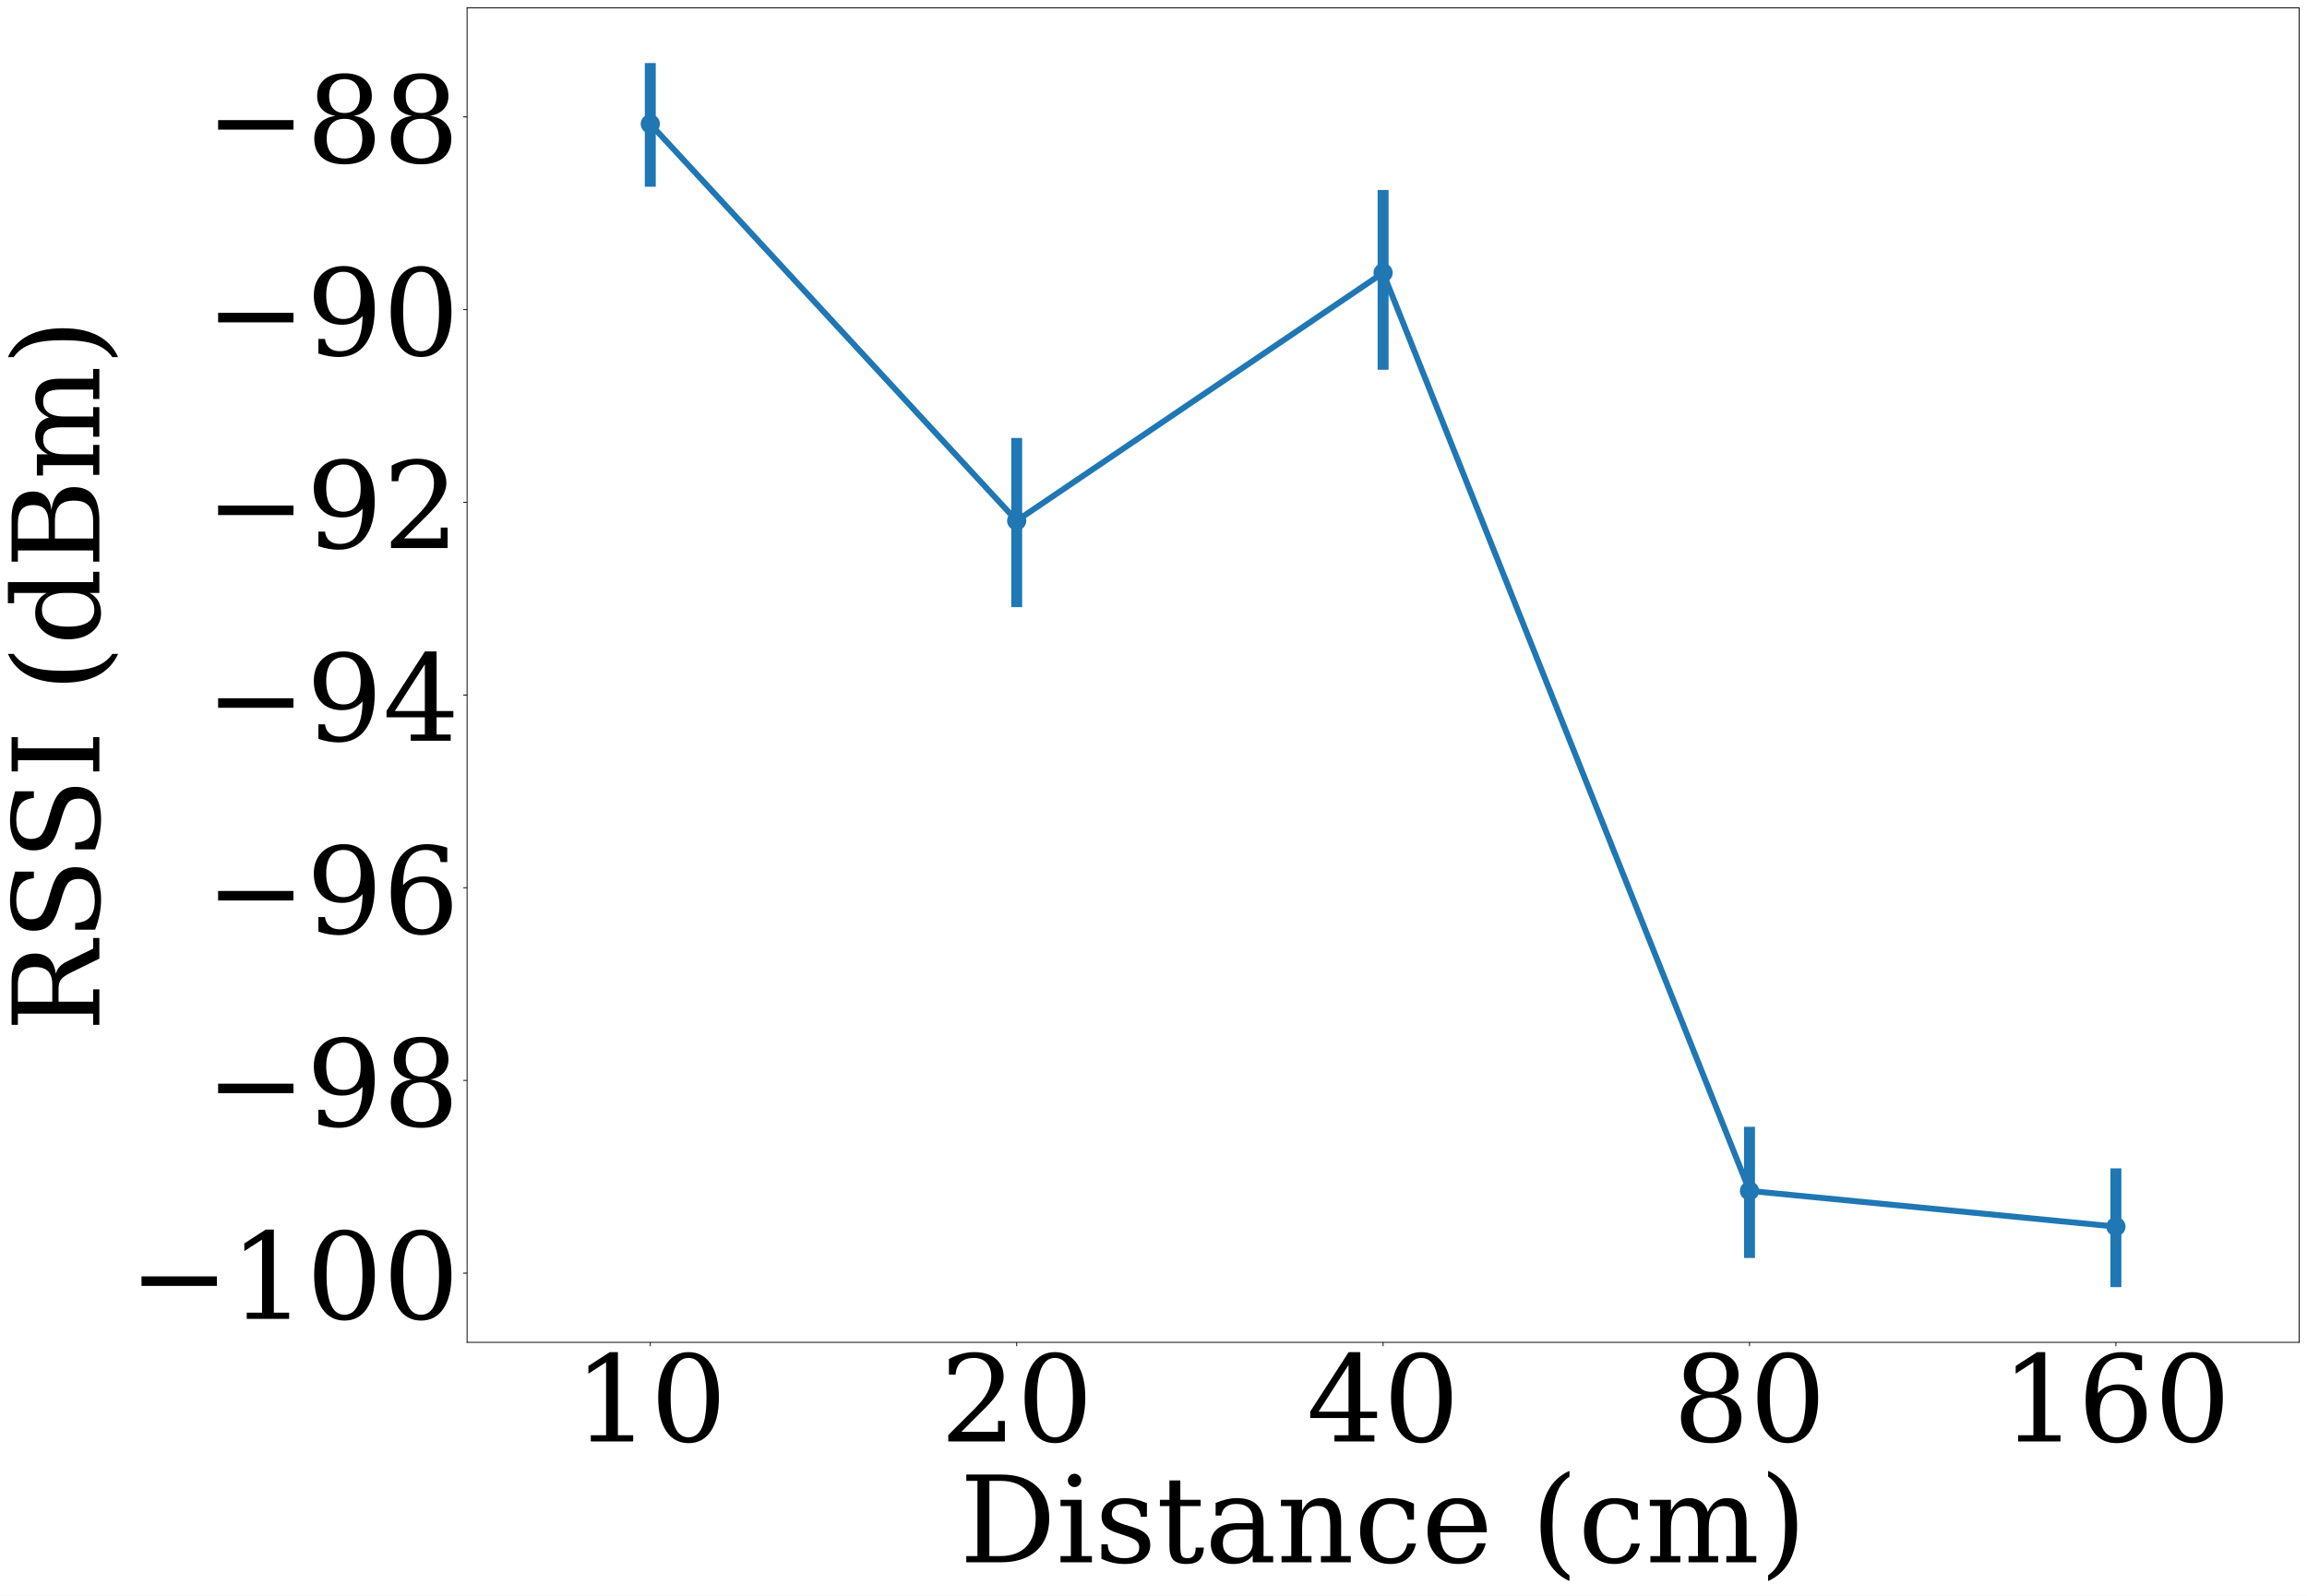
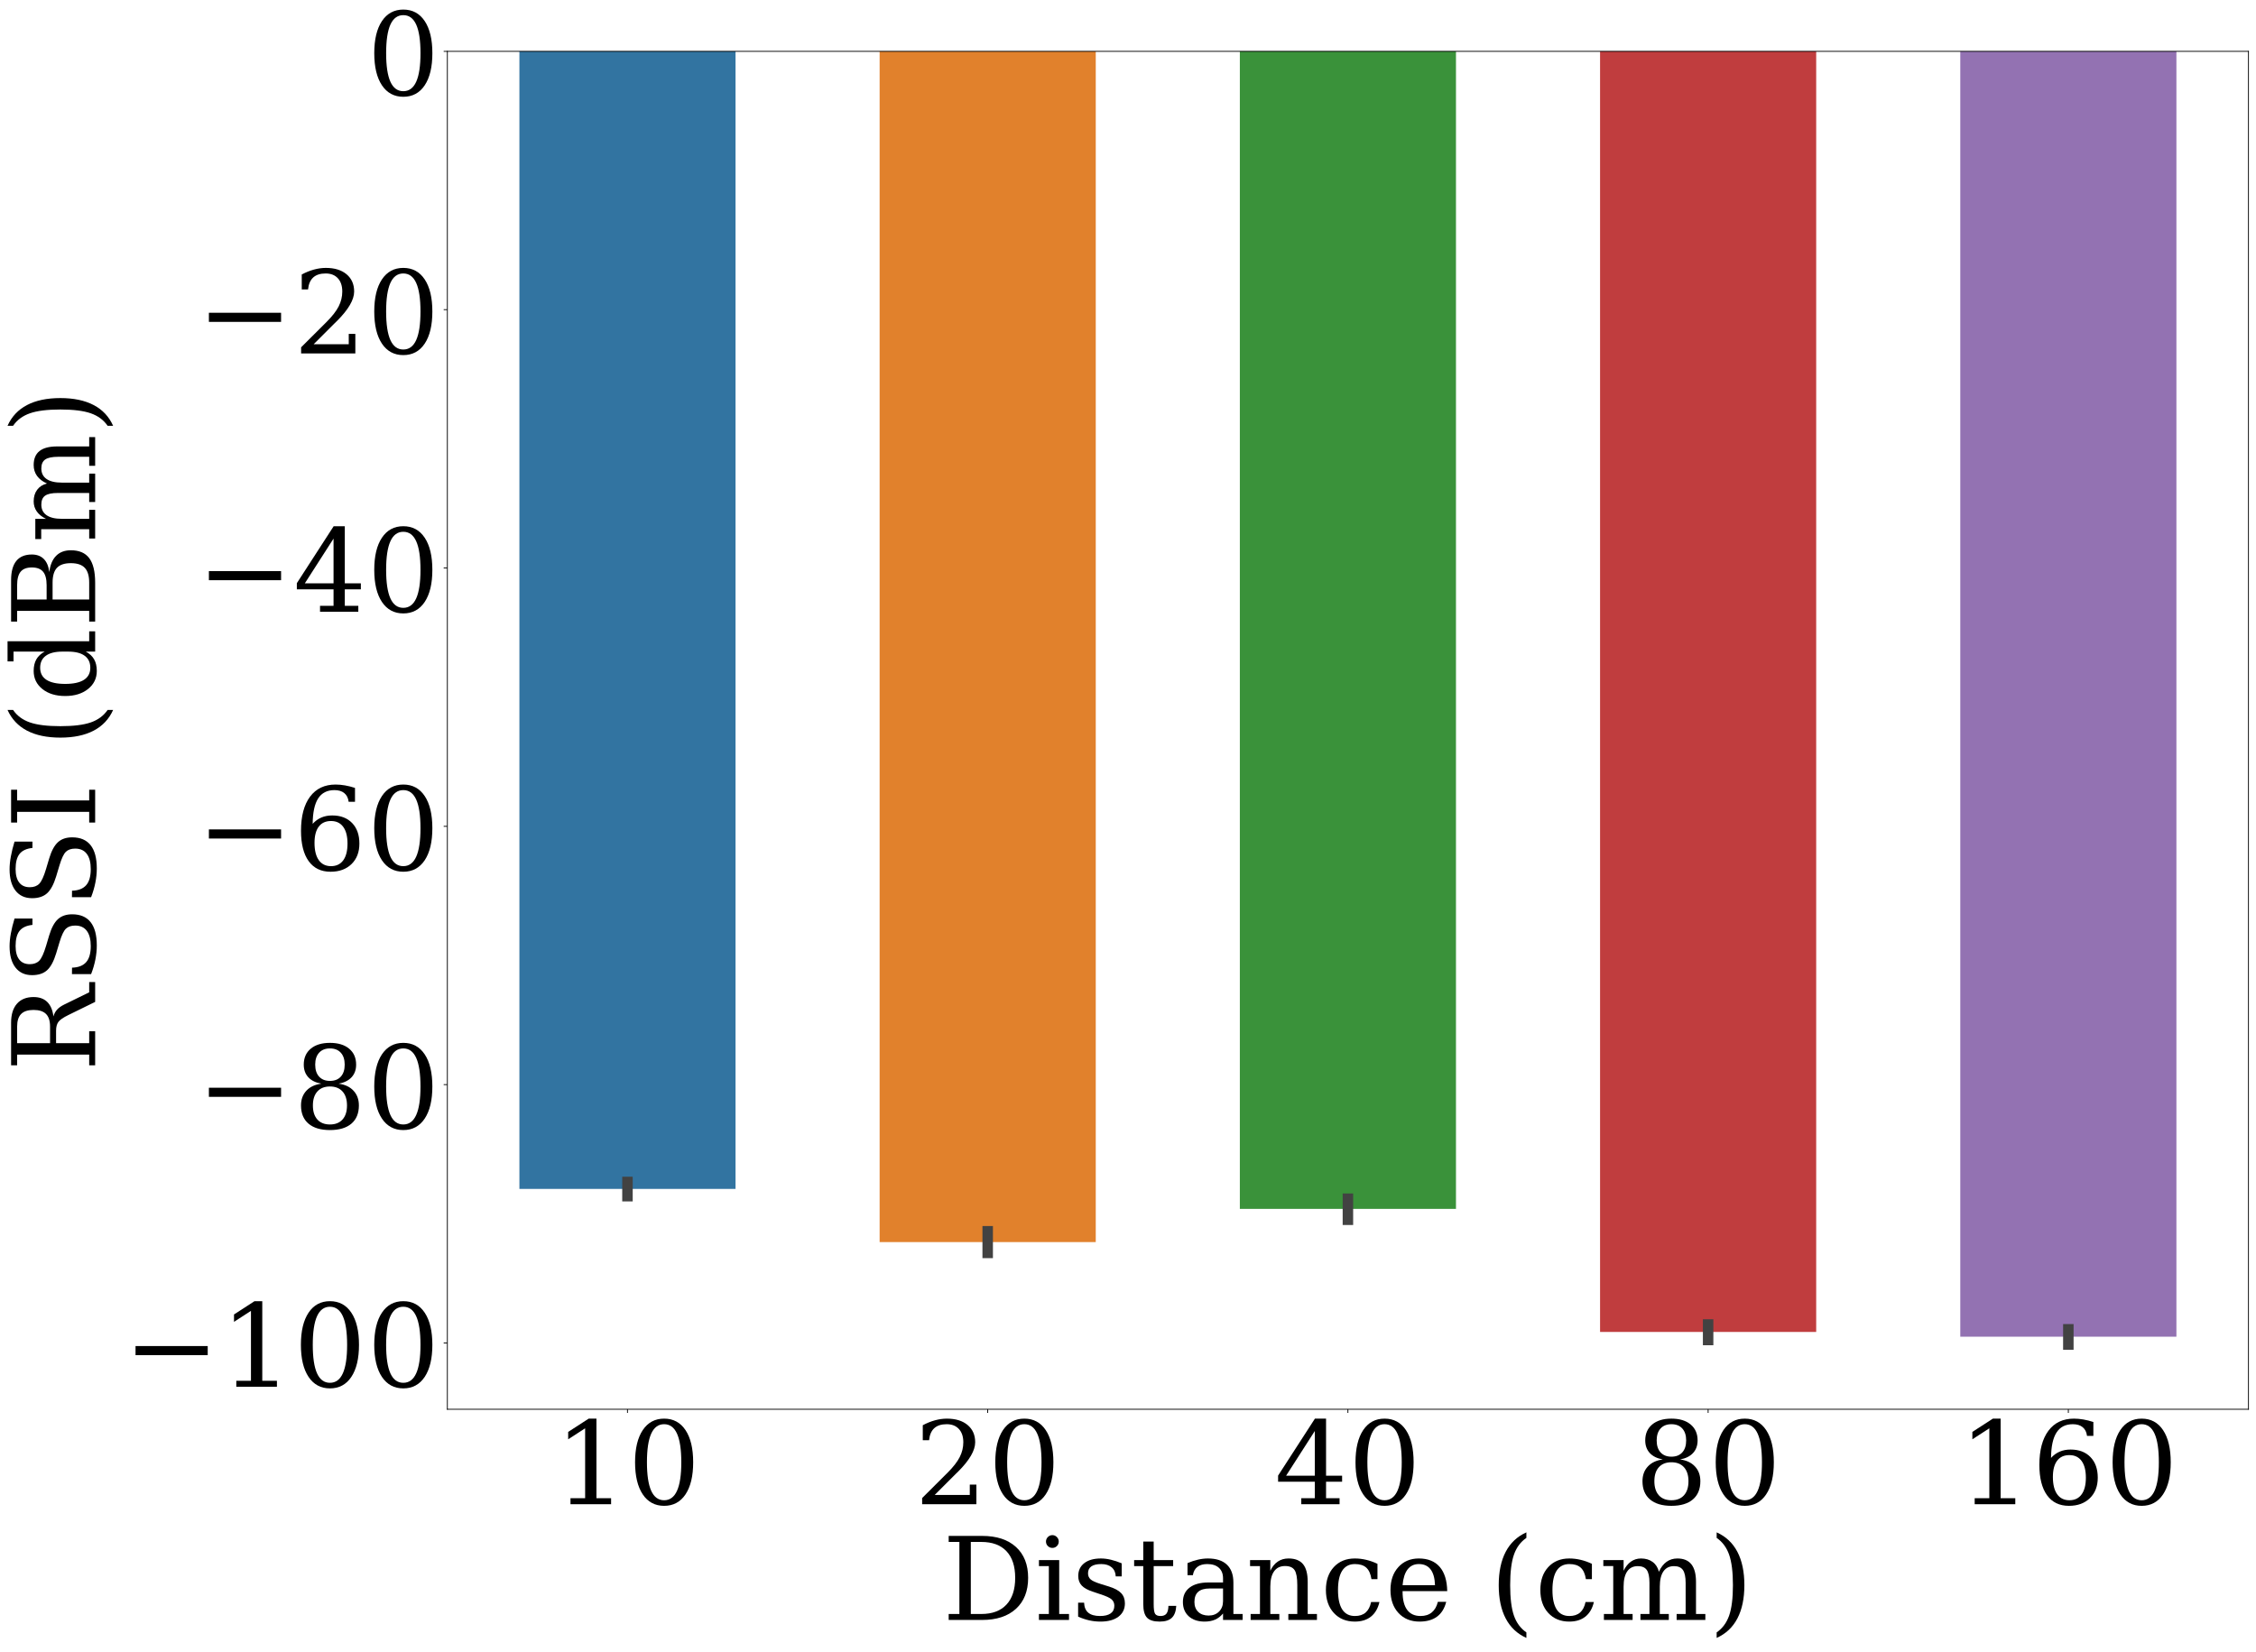
- <svg xmlns="http://www.w3.org/2000/svg" xmlns:xlink="http://www.w3.org/1999/xlink" width="2107.998pt" height="1457.999pt" viewBox="0 0 2107.998 1457.999" version="1.1">
+ <svg xmlns="http://www.w3.org/2000/svg" xmlns:xlink="http://www.w3.org/1999/xlink" width="2152.303pt" height="1575.843pt" viewBox="0 0 2152.303 1575.843" version="1.1">
  <defs>
    <style type="text/css">*{stroke-linejoin: round; stroke-linecap: butt}</style>
  </defs>
  <g id="figure_1">
    <g id="patch_1">
-       <path d="M 0 1457.999  L 2107.998 1457.999  L 2107.998 0  L 0 0  z " style="fill: #ffffff; stroke: #ffffff; stroke-linejoin: miter" />
+       <path d="M 0 1575.843  L 2152.303 1575.843  L 2152.303 0  L 0 0  z " style="fill: #ffffff; stroke: #ffffff; stroke-linejoin: miter" />
    </g>
    <g id="axes_1">
      <g id="patch_2">
-         <path d="M 426.798 1226.88  L 2100.798 1226.88  L 2100.798 7.2  L 426.798 7.2  z " style="fill: #ffffff" />
-       </g>
-       <g id="PathCollection_1">
-         <defs>
-           <path id="C0_0_398742e479" d="M 0 6.768  C 1.795 6.768 3.516 6.055 4.786 4.786  C 6.055 3.516 6.768 1.795 6.768 -0  C 6.768 -1.795 6.055 -3.516 4.786 -4.786  C 3.516 -6.055 1.795 -6.768 0 -6.768  C -1.795 -6.768 -3.516 -6.055 -4.786 -4.786  C -6.055 -3.516 -6.768 -1.795 -6.768 0  C -6.768 1.795 -6.055 3.516 -4.786 4.786  C -3.516 6.055 -1.795 6.768 0 6.768  z " />
-         </defs>
-         <g clip-path="url(#pf16dc93e60)">
-           <use xlink:href="#C0_0_398742e479" x="594.198" y="113.271" style="fill: #1f77b4; stroke: #1f77b4; stroke-width: 4.05" />
-         </g>
-         <g clip-path="url(#pf16dc93e60)">
-           <use xlink:href="#C0_0_398742e479" x="928.998" y="475.951" style="fill: #1f77b4; stroke: #1f77b4; stroke-width: 4.05" />
-         </g>
-         <g clip-path="url(#pf16dc93e60)">
-           <use xlink:href="#C0_0_398742e479" x="1263.798" y="249.341" style="fill: #1f77b4; stroke: #1f77b4; stroke-width: 4.05" />
-         </g>
-         <g clip-path="url(#pf16dc93e60)">
-           <use xlink:href="#C0_0_398742e479" x="1598.598" y="1088.456" style="fill: #1f77b4; stroke: #1f77b4; stroke-width: 4.05" />
-         </g>
-         <g clip-path="url(#pf16dc93e60)">
-           <use xlink:href="#C0_0_398742e479" x="1933.398" y="1121.122" style="fill: #1f77b4; stroke: #1f77b4; stroke-width: 4.05" />
-         </g>
+         <path d="M 426.798 1344.724  L 2145.103 1344.724  L 2145.103 48.991  L 426.798 48.991  z " style="fill: #ffffff" />
+       </g>
+       <g id="patch_3">
+         <path d="M 495.531 48.991  L 701.727 48.991  L 701.727 1134.451  L 495.531 1134.451  z " clip-path="url(#pe3467276b8)" style="fill: #3274a1" />
+       </g>
+       <g id="patch_4">
+         <path d="M 839.192 48.991  L 1045.388 48.991  L 1045.388 1185.206  L 839.192 1185.206  z " clip-path="url(#pe3467276b8)" style="fill: #e1812c" />
+       </g>
+       <g id="patch_5">
+         <path d="M 1182.853 48.991  L 1389.049 48.991  L 1389.049 1153.493  L 1182.853 1153.493  z " clip-path="url(#pe3467276b8)" style="fill: #3a923a" />
+       </g>
+       <g id="patch_6">
+         <path d="M 1526.514 48.991  L 1732.71 48.991  L 1732.71 1270.922  L 1526.514 1270.922  z " clip-path="url(#pe3467276b8)" style="fill: #c03d3e" />
+       </g>
+       <g id="patch_7">
+         <path d="M 1870.175 48.991  L 2076.371 48.991  L 2076.371 1275.493  L 1870.175 1275.493  z " clip-path="url(#pe3467276b8)" style="fill: #9372b2" />
      </g>
      <g id="matplotlib.axis_1">
        <g id="xtick_1">
          <g id="line2d_1">
            <defs>
-               <path id="m0cb2182683" d="M 0 0  L 0 3.5  " style="stroke: #000000; stroke-width: 0.8" />
-             </defs>
-             <g>
-               <use xlink:href="#m0cb2182683" x="594.198" y="1226.88" style="stroke: #000000; stroke-width: 0.8" />
+               <path id="ma84801d848" d="M 0 0  L 0 3.5  " style="stroke: #000000; stroke-width: 0.8" />
+             </defs>
+             <g>
+               <use xlink:href="#ma84801d848" x="598.629" y="1344.724" style="stroke: #000000; stroke-width: 0.8" />
            </g>
          </g>
          <g id="text_1">
-             <g transform="translate(524.2109 1317.463) scale(1.1 -1.1)">
+             <g transform="translate(528.6414 1435.307) scale(1.1 -1.1)">
              <defs>
                <path id="DejaVuSerif-31" d="M 909 0  L 909 331  L 1722 331  L 1722 4213  L 781 3603  L 781 4013  L 1919 4750  L 2350 4750  L 2350 331  L 3163 331  L 3163 0  L 909 0  z " transform="scale(0.015625)" />
                <path id="DejaVuSerif-30" d="M 2034 219  Q 2513 219 2750 744  Q 2988 1269 2988 2328  Q 2988 3391 2750 3916  Q 2513 4441 2034 4441  Q 1556 4441 1318 3916  Q 1081 3391 1081 2328  Q 1081 1269 1318 744  Q 1556 219 2034 219  z M 2034 -91  Q 1275 -91 848 546  Q 422 1184 422 2328  Q 422 3475 848 4112  Q 1275 4750 2034 4750  Q 2797 4750 3222 4112  Q 3647 3475 3647 2328  Q 3647 1184 3222 546  Q 2797 -91 2034 -91  z " transform="scale(0.015625)" />
              </defs>
              <use xlink:href="#DejaVuSerif-31" />
              <use xlink:href="#DejaVuSerif-30" x="63.623" />
            </g>
          </g>
        </g>
        <g id="xtick_2">
          <g id="line2d_2">
            <g>
-               <use xlink:href="#m0cb2182683" x="928.998" y="1226.88" style="stroke: #000000; stroke-width: 0.8" />
+               <use xlink:href="#ma84801d848" x="942.29" y="1344.724" style="stroke: #000000; stroke-width: 0.8" />
            </g>
          </g>
          <g id="text_2">
-             <g transform="translate(859.0109 1317.463) scale(1.1 -1.1)">
+             <g transform="translate(872.3024 1435.307) scale(1.1 -1.1)">
              <defs>
                <path id="DejaVuSerif-32" d="M 819 3553  L 469 3553  L 469 4384  Q 803 4563 1142 4656  Q 1481 4750 1806 4750  Q 2534 4750 2956 4397  Q 3378 4044 3378 3438  Q 3378 2753 2422 1800  Q 2347 1728 2309 1691  L 1131 513  L 3078 513  L 3078 1088  L 3444 1088  L 3444 0  L 434 0  L 434 341  L 1850 1753  Q 2319 2222 2519 2614  Q 2719 3006 2719 3438  Q 2719 3909 2473 4175  Q 2228 4441 1797 4441  Q 1350 4441 1106 4219  Q 863 3997 819 3553  z " transform="scale(0.015625)" />
              </defs>
              <use xlink:href="#DejaVuSerif-32" />
              <use xlink:href="#DejaVuSerif-30" x="63.623" />
            </g>
          </g>
        </g>
        <g id="xtick_3">
          <g id="line2d_3">
            <g>
-               <use xlink:href="#m0cb2182683" x="1263.798" y="1226.88" style="stroke: #000000; stroke-width: 0.8" />
+               <use xlink:href="#ma84801d848" x="1285.951" y="1344.724" style="stroke: #000000; stroke-width: 0.8" />
            </g>
          </g>
          <g id="text_3">
-             <g transform="translate(1193.811 1317.463) scale(1.1 -1.1)">
+             <g transform="translate(1215.963 1435.307) scale(1.1 -1.1)">
              <defs>
                <path id="DejaVuSerif-34" d="M 2234 1581  L 2234 4063  L 641 1581  L 2234 1581  z M 3609 0  L 1484 0  L 1484 331  L 2234 331  L 2234 1247  L 197 1247  L 197 1588  L 2241 4750  L 2859 4750  L 2859 1581  L 3750 1581  L 3750 1247  L 2859 1247  L 2859 331  L 3609 331  L 3609 0  z " transform="scale(0.015625)" />
              </defs>
              <use xlink:href="#DejaVuSerif-34" />
              <use xlink:href="#DejaVuSerif-30" x="63.623" />
            </g>
          </g>
        </g>
        <g id="xtick_4">
          <g id="line2d_4">
            <g>
-               <use xlink:href="#m0cb2182683" x="1598.598" y="1226.88" style="stroke: #000000; stroke-width: 0.8" />
+               <use xlink:href="#ma84801d848" x="1629.612" y="1344.724" style="stroke: #000000; stroke-width: 0.8" />
            </g>
          </g>
          <g id="text_4">
-             <g transform="translate(1528.611 1317.463) scale(1.1 -1.1)">
+             <g transform="translate(1559.624 1435.307) scale(1.1 -1.1)">
              <defs>
                <path id="DejaVuSerif-38" d="M 2981 1275  Q 2981 1775 2732 2051  Q 2484 2328 2034 2328  Q 1584 2328 1336 2051  Q 1088 1775 1088 1275  Q 1088 772 1336 495  Q 1584 219 2034 219  Q 2484 219 2732 495  Q 2981 772 2981 1275  z M 2853 3541  Q 2853 3966 2637 4203  Q 2422 4441 2034 4441  Q 1650 4441 1433 4203  Q 1216 3966 1216 3541  Q 1216 3113 1433 2875  Q 1650 2638 2034 2638  Q 2422 2638 2637 2875  Q 2853 3113 2853 3541  z M 2516 2484  Q 3047 2413 3344 2092  Q 3641 1772 3641 1275  Q 3641 619 3225 264  Q 2809 -91 2034 -91  Q 1263 -91 845 264  Q 428 619 428 1275  Q 428 1772 725 2092  Q 1022 2413 1556 2484  Q 1084 2569 832 2842  Q 581 3116 581 3541  Q 581 4103 968 4426  Q 1356 4750 2034 4750  Q 2713 4750 3100 4426  Q 3488 4103 3488 3541  Q 3488 3116 3236 2842  Q 2984 2569 2516 2484  z " transform="scale(0.015625)" />
              </defs>
              <use xlink:href="#DejaVuSerif-38" />
              <use xlink:href="#DejaVuSerif-30" x="63.623" />
            </g>
          </g>
        </g>
        <g id="xtick_5">
          <g id="line2d_5">
            <g>
-               <use xlink:href="#m0cb2182683" x="1933.398" y="1226.88" style="stroke: #000000; stroke-width: 0.8" />
+               <use xlink:href="#ma84801d848" x="1973.273" y="1344.724" style="stroke: #000000; stroke-width: 0.8" />
            </g>
          </g>
          <g id="text_5">
-             <g transform="translate(1828.417 1317.463) scale(1.1 -1.1)">
+             <g transform="translate(1868.292 1435.307) scale(1.1 -1.1)">
              <defs>
                <path id="DejaVuSerif-36" d="M 2094 219  Q 2534 219 2771 542  Q 3009 866 3009 1472  Q 3009 2078 2771 2401  Q 2534 2725 2094 2725  Q 1647 2725 1412 2412  Q 1178 2100 1178 1509  Q 1178 888 1415 553  Q 1653 219 2094 219  z M 1075 2569  Q 1288 2803 1556 2918  Q 1825 3034 2163 3034  Q 2859 3034 3264 2615  Q 3669 2197 3669 1472  Q 3669 763 3233 336  Q 2797 -91 2069 -91  Q 1278 -91 853 498  Q 428 1088 428 2181  Q 428 3406 931 4078  Q 1434 4750 2350 4750  Q 2597 4750 2869 4703  Q 3141 4656 3425 4563  L 3425 3794  L 3072 3794  Q 3034 4109 2831 4275  Q 2628 4441 2284 4441  Q 1678 4441 1381 3981  Q 1084 3522 1075 2569  z " transform="scale(0.015625)" />
              </defs>
              <use xlink:href="#DejaVuSerif-31" />
              <use xlink:href="#DejaVuSerif-36" x="63.623" />
              <use xlink:href="#DejaVuSerif-30" x="127.246" />
            </g>
          </g>
        </g>
        <g id="text_6">
-           <g transform="translate(876.8648 1427.922) scale(1.1 -1.1)">
+           <g transform="translate(899.0173 1545.766) scale(1.1 -1.1)">
            <defs>
              <path id="DejaVuSerif-44" d="M 1581 331  L 2163 331  Q 3072 331 3558 850  Q 4044 1369 4044 2338  Q 4044 3306 3559 3818  Q 3075 4331 2163 4331  L 1581 4331  L 1581 331  z M 353 0  L 353 331  L 947 331  L 947 4331  L 353 4331  L 353 4666  L 2209 4666  Q 3416 4666 4089 4050  Q 4763 3434 4763 2338  Q 4763 1238 4088 619  Q 3413 0 2209 0  L 353 0  z " transform="scale(0.015625)" />
              <path id="DejaVuSerif-69" d="M 622 4353  Q 622 4497 726 4603  Q 831 4709 978 4709  Q 1122 4709 1226 4603  Q 1331 4497 1331 4353  Q 1331 4206 1228 4103  Q 1125 4000 978 4000  Q 831 4000 726 4103  Q 622 4206 622 4353  z M 1356 331  L 1900 331  L 1900 0  L 231 0  L 231 331  L 781 331  L 781 2988  L 231 2988  L 231 3322  L 1356 3322  L 1356 331  z " transform="scale(0.015625)" />
              <path id="DejaVuSerif-73" d="M 359 184  L 359 959  L 691 959  Q 703 588 923 403  Q 1144 219 1575 219  Q 1963 219 2166 364  Q 2369 509 2369 788  Q 2369 1006 2220 1140  Q 2072 1275 1594 1428  L 1178 1569  Q 750 1706 558 1912  Q 366 2119 366 2438  Q 366 2894 700 3153  Q 1034 3413 1625 3413  Q 1888 3413 2178 3344  Q 2469 3275 2778 3144  L 2778 2419  L 2447 2419  Q 2434 2741 2221 2922  Q 2009 3103 1644 3103  Q 1281 3103 1095 2975  Q 909 2847 909 2591  Q 909 2381 1050 2254  Q 1191 2128 1613 1997  L 2069 1856  Q 2541 1709 2748 1489  Q 2956 1269 2956 922  Q 2956 450 2595 179  Q 2234 -91 1600 -91  Q 1278 -91 972 -22  Q 666 47 359 184  z " transform="scale(0.015625)" />
              <path id="DejaVuSerif-74" d="M 691 2988  L 184 2988  L 184 3322  L 691 3322  L 691 4353  L 1269 4353  L 1269 3322  L 2350 3322  L 2350 2988  L 1269 2988  L 1269 878  Q 1269 456 1350 337  Q 1431 219 1650 219  Q 1875 219 1978 351  Q 2081 484 2088 781  L 2522 781  Q 2497 328 2275 118  Q 2053 -91 1600 -91  Q 1103 -91 897 129  Q 691 350 691 878  L 691 2988  z " transform="scale(0.015625)" />
              <path id="DejaVuSerif-61" d="M 2547 1044  L 2547 1747  L 1806 1747  Q 1378 1747 1168 1562  Q 959 1378 959 997  Q 959 650 1171 447  Q 1384 244 1747 244  Q 2106 244 2326 466  Q 2547 688 2547 1044  z M 3122 2075  L 3122 331  L 3634 331  L 3634 0  L 2547 0  L 2547 359  Q 2356 128 2106 18  Q 1856 -91 1522 -91  Q 969 -91 644 203  Q 319 497 319 997  Q 319 1513 691 1797  Q 1063 2081 1741 2081  L 2547 2081  L 2547 2309  Q 2547 2688 2317 2895  Q 2088 3103 1672 3103  Q 1328 3103 1125 2947  Q 922 2791 872 2484  L 575 2484  L 575 3156  Q 875 3284 1158 3348  Q 1441 3413 1709 3413  Q 2400 3413 2761 3070  Q 3122 2728 3122 2075  z " transform="scale(0.015625)" />
              <path id="DejaVuSerif-6e" d="M 263 0  L 263 331  L 781 331  L 781 2988  L 231 2988  L 231 3322  L 1356 3322  L 1356 2731  Q 1516 3069 1770 3241  Q 2025 3413 2363 3413  Q 2913 3413 3172 3097  Q 3431 2781 3431 2113  L 3431 331  L 3944 331  L 3944 0  L 2356 0  L 2356 331  L 2853 331  L 2853 1931  Q 2853 2541 2703 2767  Q 2553 2994 2175 2994  Q 1775 2994 1565 2701  Q 1356 2409 1356 1850  L 1356 331  L 1856 331  L 1856 0  L 263 0  z " transform="scale(0.015625)" />
              <path id="DejaVuSerif-63" d="M 3291 997  Q 3169 466 2822 187  Q 2475 -91 1925 -91  Q 1200 -91 759 389  Q 319 869 319 1663  Q 319 2459 759 2936  Q 1200 3413 1925 3413  Q 2241 3413 2553 3339  Q 2866 3266 3181 3116  L 3181 2266  L 2847 2266  Q 2781 2703 2561 2903  Q 2341 3103 1931 3103  Q 1466 3103 1228 2742  Q 991 2381 991 1663  Q 991 944 1227 581  Q 1463 219 1931 219  Q 2303 219 2525 412  Q 2747 606 2828 997  L 3291 997  z " transform="scale(0.015625)" />
              <path id="DejaVuSerif-65" d="M 3469 1600  L 991 1600  L 991 1575  Q 991 903 1244 561  Q 1497 219 1991 219  Q 2369 219 2611 417  Q 2853 616 2950 1006  L 3413 1006  Q 3275 459 2904 184  Q 2534 -91 1931 -91  Q 1203 -91 761 389  Q 319 869 319 1663  Q 319 2450 753 2931  Q 1188 3413 1894 3413  Q 2647 3413 3050 2948  Q 3453 2484 3469 1600  z M 2791 1931  Q 2772 2513 2545 2808  Q 2319 3103 1894 3103  Q 1497 3103 1269 2806  Q 1041 2509 991 1931  L 2791 1931  z " transform="scale(0.015625)" />
              <path id="DejaVuSerif-20" transform="scale(0.015625)" />
              <path id="DejaVuSerif-28" d="M 2041 -997  Q 1281 -656 893 83  Q 506 822 506 1931  Q 506 3044 893 3783  Q 1281 4522 2041 4863  L 2041 4556  Q 1559 4225 1350 3623  Q 1141 3022 1141 1931  Q 1141 844 1350 242  Q 1559 -359 2041 -691  L 2041 -997  z " transform="scale(0.015625)" />
              <path id="DejaVuSerif-6d" d="M 3316 2675  Q 3481 3041 3739 3227  Q 3997 3413 4341 3413  Q 4863 3413 5119 3089  Q 5375 2766 5375 2113  L 5375 331  L 5894 331  L 5894 0  L 4300 0  L 4300 331  L 4800 331  L 4800 2047  Q 4800 2556 4650 2772  Q 4500 2988 4153 2988  Q 3769 2988 3567 2697  Q 3366 2406 3366 1850  L 3366 331  L 3866 331  L 3866 0  L 2291 0  L 2291 331  L 2791 331  L 2791 2069  Q 2791 2566 2641 2777  Q 2491 2988 2144 2988  Q 1759 2988 1557 2697  Q 1356 2406 1356 1850  L 1356 331  L 1856 331  L 1856 0  L 263 0  L 263 331  L 781 331  L 781 2994  L 231 2994  L 231 3322  L 1356 3322  L 1356 2731  Q 1516 3063 1762 3238  Q 2009 3413 2322 3413  Q 2709 3413 2968 3220  Q 3228 3028 3316 2675  z " transform="scale(0.015625)" />
              <path id="DejaVuSerif-29" d="M 453 -997  L 453 -691  Q 934 -359 1145 242  Q 1356 844 1356 1931  Q 1356 3022 1145 3623  Q 934 4225 453 4556  L 453 4863  Q 1216 4522 1603 3783  Q 1991 3044 1991 1931  Q 1991 822 1603 83  Q 1216 -656 453 -997  z " transform="scale(0.015625)" />
            </defs>
            <use xlink:href="#DejaVuSerif-44" />
            <use xlink:href="#DejaVuSerif-69" x="80.176" />
            <use xlink:href="#DejaVuSerif-73" x="112.158" />
            <use xlink:href="#DejaVuSerif-74" x="163.477" />
            <use xlink:href="#DejaVuSerif-61" x="203.662" />
            <use xlink:href="#DejaVuSerif-6e" x="263.281" />
            <use xlink:href="#DejaVuSerif-63" x="327.686" />
            <use xlink:href="#DejaVuSerif-65" x="383.691" />
            <use xlink:href="#DejaVuSerif-20" x="442.871" />
            <use xlink:href="#DejaVuSerif-28" x="474.658" />
            <use xlink:href="#DejaVuSerif-63" x="513.672" />
            <use xlink:href="#DejaVuSerif-6d" x="569.678" />
            <use xlink:href="#DejaVuSerif-29" x="664.502" />
          </g>
        </g>
      </g>
      <g id="matplotlib.axis_2">
        <g id="ytick_1">
          <g id="line2d_6">
            <defs>
-               <path id="mbd2ed20611" d="M 0 0  L -3.5 0  " style="stroke: #000000; stroke-width: 0.8" />
-             </defs>
-             <g>
-               <use xlink:href="#mbd2ed20611" x="426.798" y="1163.643" style="stroke: #000000; stroke-width: 0.8" />
+               <path id="mfa13a2db1d" d="M 0 0  L -3.5 0  " style="stroke: #000000; stroke-width: 0.8" />
+             </defs>
+             <g>
+               <use xlink:href="#mfa13a2db1d" x="426.798" y="1281.444" style="stroke: #000000; stroke-width: 0.8" />
            </g>
          </g>
          <g id="text_7">
-             <g transform="translate(117.6594 1205.435) scale(1.1 -1.1)">
+             <g transform="translate(117.6594 1323.235) scale(1.1 -1.1)">
              <defs>
                <path id="DejaVuSerif-2212" d="M 678 2259  L 4684 2259  L 4684 1753  L 678 1753  L 678 2259  z " transform="scale(0.015625)" />
              </defs>
              <use xlink:href="#DejaVuSerif-2212" />
              <use xlink:href="#DejaVuSerif-31" x="83.789" />
              <use xlink:href="#DejaVuSerif-30" x="147.412" />
              <use xlink:href="#DejaVuSerif-30" x="211.035" />
            </g>
          </g>
        </g>
        <g id="ytick_2">
          <g id="line2d_7">
            <g>
-               <use xlink:href="#mbd2ed20611" x="426.798" y="987.508" style="stroke: #000000; stroke-width: 0.8" />
+               <use xlink:href="#mfa13a2db1d" x="426.798" y="1034.953" style="stroke: #000000; stroke-width: 0.8" />
            </g>
          </g>
          <g id="text_8">
-             <g transform="translate(187.6469 1029.299) scale(1.1 -1.1)">
-               <defs>
-                 <path id="DejaVuSerif-39" d="M 2994 2091  Q 2784 1856 2512 1740  Q 2241 1625 1900 1625  Q 1206 1625 804 2044  Q 403 2463 403 3188  Q 403 3897 839 4323  Q 1275 4750 2003 4750  Q 2794 4750 3217 4161  Q 3641 3572 3641 2478  Q 3641 1253 3137 581  Q 2634 -91 1722 -91  Q 1475 -91 1203 -44  Q 931 3 647 97  L 647 872  L 997 872  Q 1038 556 1241 387  Q 1444 219 1784 219  Q 2391 219 2687 676  Q 2984 1134 2994 2091  z M 1978 4441  Q 1534 4441 1298 4117  Q 1063 3794 1063 3188  Q 1063 2581 1298 2256  Q 1534 1931 1978 1931  Q 2422 1931 2658 2245  Q 2894 2559 2894 3150  Q 2894 3772 2656 4106  Q 2419 4441 1978 4441  z " transform="scale(0.015625)" />
-               </defs>
-               <use xlink:href="#DejaVuSerif-2212" />
-               <use xlink:href="#DejaVuSerif-39" x="83.789" />
-               <use xlink:href="#DejaVuSerif-38" x="147.412" />
+             <g transform="translate(187.6469 1076.745) scale(1.1 -1.1)">
+               <use xlink:href="#DejaVuSerif-2212" />
+               <use xlink:href="#DejaVuSerif-38" x="83.789" />
+               <use xlink:href="#DejaVuSerif-30" x="147.412" />
            </g>
          </g>
        </g>
        <g id="ytick_3">
          <g id="line2d_8">
            <g>
-               <use xlink:href="#mbd2ed20611" x="426.798" y="811.372" style="stroke: #000000; stroke-width: 0.8" />
+               <use xlink:href="#mfa13a2db1d" x="426.798" y="788.463" style="stroke: #000000; stroke-width: 0.8" />
            </g>
          </g>
          <g id="text_9">
-             <g transform="translate(187.6469 853.1636) scale(1.1 -1.1)">
-               <use xlink:href="#DejaVuSerif-2212" />
-               <use xlink:href="#DejaVuSerif-39" x="83.789" />
-               <use xlink:href="#DejaVuSerif-36" x="147.412" />
+             <g transform="translate(187.6469 830.2542) scale(1.1 -1.1)">
+               <use xlink:href="#DejaVuSerif-2212" />
+               <use xlink:href="#DejaVuSerif-36" x="83.789" />
+               <use xlink:href="#DejaVuSerif-30" x="147.412" />
            </g>
          </g>
        </g>
        <g id="ytick_4">
          <g id="line2d_9">
            <g>
-               <use xlink:href="#mbd2ed20611" x="426.798" y="635.237" style="stroke: #000000; stroke-width: 0.8" />
+               <use xlink:href="#mfa13a2db1d" x="426.798" y="541.972" style="stroke: #000000; stroke-width: 0.8" />
            </g>
          </g>
          <g id="text_10">
-             <g transform="translate(187.6469 677.0281) scale(1.1 -1.1)">
-               <use xlink:href="#DejaVuSerif-2212" />
-               <use xlink:href="#DejaVuSerif-39" x="83.789" />
-               <use xlink:href="#DejaVuSerif-34" x="147.412" />
+             <g transform="translate(187.6469 583.7637) scale(1.1 -1.1)">
+               <use xlink:href="#DejaVuSerif-2212" />
+               <use xlink:href="#DejaVuSerif-34" x="83.789" />
+               <use xlink:href="#DejaVuSerif-30" x="147.412" />
            </g>
          </g>
        </g>
        <g id="ytick_5">
          <g id="line2d_10">
            <g>
-               <use xlink:href="#mbd2ed20611" x="426.798" y="459.101" style="stroke: #000000; stroke-width: 0.8" />
+               <use xlink:href="#mfa13a2db1d" x="426.798" y="295.482" style="stroke: #000000; stroke-width: 0.8" />
            </g>
          </g>
          <g id="text_11">
-             <g transform="translate(187.6469 500.8926) scale(1.1 -1.1)">
-               <use xlink:href="#DejaVuSerif-2212" />
-               <use xlink:href="#DejaVuSerif-39" x="83.789" />
-               <use xlink:href="#DejaVuSerif-32" x="147.412" />
+             <g transform="translate(187.6469 337.2733) scale(1.1 -1.1)">
+               <use xlink:href="#DejaVuSerif-2212" />
+               <use xlink:href="#DejaVuSerif-32" x="83.789" />
+               <use xlink:href="#DejaVuSerif-30" x="147.412" />
            </g>
          </g>
        </g>
        <g id="ytick_6">
          <g id="line2d_11">
            <g>
-               <use xlink:href="#mbd2ed20611" x="426.798" y="282.966" style="stroke: #000000; stroke-width: 0.8" />
+               <use xlink:href="#mfa13a2db1d" x="426.798" y="48.991" style="stroke: #000000; stroke-width: 0.8" />
            </g>
          </g>
          <g id="text_12">
-             <g transform="translate(187.6469 324.7572) scale(1.1 -1.1)">
-               <use xlink:href="#DejaVuSerif-2212" />
-               <use xlink:href="#DejaVuSerif-39" x="83.789" />
-               <use xlink:href="#DejaVuSerif-30" x="147.412" />
-             </g>
-           </g>
-         </g>
-         <g id="ytick_7">
-           <g id="line2d_12">
-             <g>
-               <use xlink:href="#mbd2ed20611" x="426.798" y="106.83" style="stroke: #000000; stroke-width: 0.8" />
-             </g>
-           </g>
-           <g id="text_13">
-             <g transform="translate(187.6469 148.6217) scale(1.1 -1.1)">
-               <use xlink:href="#DejaVuSerif-2212" />
-               <use xlink:href="#DejaVuSerif-38" x="83.789" />
-               <use xlink:href="#DejaVuSerif-38" x="147.412" />
-             </g>
-           </g>
-         </g>
-         <g id="text_14">
-           <g transform="translate(90.78281 942.7431) rotate(-90) scale(1.1 -1.1)">
+             <g transform="translate(349.8109 90.78281) scale(1.1 -1.1)">
+               <use xlink:href="#DejaVuSerif-30" />
+             </g>
+           </g>
+         </g>
+         <g id="text_13">
+           <g transform="translate(90.78281 1022.561) rotate(-90) scale(1.1 -1.1)">
            <defs>
              <path id="DejaVuSerif-52" d="M 3066 2316  Q 3284 2256 3442 2114  Q 3600 1972 3725 1716  L 4403 331  L 4972 331  L 4972 0  L 3872 0  L 3144 1484  Q 2934 1916 2759 2042  Q 2584 2169 2278 2169  L 1581 2169  L 1581 331  L 2241 331  L 2241 0  L 353 0  L 353 331  L 947 331  L 947 4331  L 353 4331  L 353 4666  L 2719 4666  Q 3400 4666 3770 4341  Q 4141 4016 4141 3419  Q 4141 2938 3870 2661  Q 3600 2384 3066 2316  z M 1581 2503  L 2503 2503  Q 2975 2503 3200 2726  Q 3425 2950 3425 3419  Q 3425 3888 3200 4109  Q 2975 4331 2503 4331  L 1581 4331  L 1581 2503  z " transform="scale(0.015625)" />
              <path id="DejaVuSerif-53" d="M 594 225  L 594 1288  L 953 1284  Q 969 753 1261 498  Q 1553 244 2150 244  Q 2706 244 2998 464  Q 3291 684 3291 1106  Q 3291 1444 3114 1625  Q 2938 1806 2369 1978  L 1753 2163  Q 1084 2366 811 2669  Q 538 2972 538 3500  Q 538 4094 959 4422  Q 1381 4750 2144 4750  Q 2469 4750 2856 4679  Q 3244 4609 3681 4475  L 3681 3481  L 3328 3481  Q 3275 3975 2998 4195  Q 2722 4416 2156 4416  Q 1663 4416 1405 4214  Q 1147 4013 1147 3628  Q 1147 3294 1340 3103  Q 1534 2913 2163 2725  L 2741 2553  Q 3375 2363 3645 2067  Q 3916 1772 3916 1275  Q 3916 597 3481 253  Q 3047 -91 2188 -91  Q 1803 -91 1404 -12  Q 1006 66 594 225  z " transform="scale(0.015625)" />
              <path id="DejaVuSerif-49" d="M 1581 331  L 2175 331  L 2175 0  L 353 0  L 353 331  L 947 331  L 947 4331  L 353 4331  L 353 4666  L 2175 4666  L 2175 4331  L 1581 4331  L 1581 331  z " transform="scale(0.015625)" />
              <path id="DejaVuSerif-64" d="M 3359 331  L 3909 331  L 3909 0  L 2784 0  L 2784 519  Q 2616 206 2355 57  Q 2094 -91 1709 -91  Q 1097 -91 708 395  Q 319 881 319 1663  Q 319 2444 706 2928  Q 1094 3413 1709 3413  Q 2094 3413 2355 3264  Q 2616 3116 2784 2803  L 2784 4531  L 2241 4531  L 2241 4863  L 3359 4863  L 3359 331  z M 2784 1497  L 2784 1825  Q 2784 2422 2554 2737  Q 2325 3053 1888 3053  Q 1444 3053 1217 2703  Q 991 2353 991 1663  Q 991 975 1217 622  Q 1444 269 1888 269  Q 2325 269 2554 583  Q 2784 897 2784 1497  z " transform="scale(0.015625)" />
              <path id="DejaVuSerif-42" d="M 1581 331  L 2516 331  Q 3078 331 3337 575  Q 3597 819 3597 1350  Q 3597 1878 3339 2120  Q 3081 2363 2516 2363  L 1581 2363  L 1581 331  z M 1581 2694  L 2375 2694  Q 2888 2694 3123 2891  Q 3359 3088 3359 3513  Q 3359 3941 3123 4136  Q 2888 4331 2375 4331  L 1581 4331  L 1581 2694  z M 353 0  L 353 331  L 947 331  L 947 4331  L 353 4331  L 353 4666  L 2656 4666  Q 3363 4666 3720 4377  Q 4078 4088 4078 3513  Q 4078 3097 3829 2850  Q 3581 2603 3103 2547  Q 3697 2472 4005 2167  Q 4313 1863 4313 1350  Q 4313 656 3875 328  Q 3438 0 2509 0  L 353 0  z " transform="scale(0.015625)" />
            </defs>
            <use xlink:href="#DejaVuSerif-52" />
            <use xlink:href="#DejaVuSerif-53" x="75.293" />
            <use xlink:href="#DejaVuSerif-53" x="142.049" />
            <use xlink:href="#DejaVuSerif-49" x="210.555" />
            <use xlink:href="#DejaVuSerif-20" x="250.057" />
            <use xlink:href="#DejaVuSerif-28" x="281.844" />
            <use xlink:href="#DejaVuSerif-64" x="320.857" />
            <use xlink:href="#DejaVuSerif-42" x="384.871" />
            <use xlink:href="#DejaVuSerif-6d" x="458.357" />
            <use xlink:href="#DejaVuSerif-29" x="553.182" />
          </g>
        </g>
      </g>
+       <g id="line2d_12">
+         <path d="M 598.629 1141.428  L 598.629 1127.787  " clip-path="url(#pe3467276b8)" style="fill: none; stroke: #424242; stroke-width: 10; stroke-linecap: square" />
+       </g>
      <g id="line2d_13">
-         <path d="M 594.198 113.271  L 928.998 475.951  L 1263.798 249.341  L 1598.598 1088.456  L 1933.398 1121.122  " clip-path="url(#pf16dc93e60)" style="fill: none; stroke: #1f77b4; stroke-width: 5.4; stroke-linecap: square" />
+         <path d="M 942.29 1195.504  L 942.29 1174.899  " clip-path="url(#pe3467276b8)" style="fill: none; stroke: #424242; stroke-width: 10; stroke-linecap: square" />
      </g>
      <g id="line2d_14">
-         <path d="M 594.198 165.642  L 594.198 62.64  " clip-path="url(#pf16dc93e60)" style="fill: none; stroke: #1f77b4; stroke-width: 10; stroke-linecap: square" />
+         <path d="M 1285.951 1163.885  L 1285.951 1143.841  " clip-path="url(#pe3467276b8)" style="fill: none; stroke: #424242; stroke-width: 10; stroke-linecap: square" />
      </g>
      <g id="line2d_15">
-         <path d="M 928.998 549.913  L 928.998 405.286  " clip-path="url(#pf16dc93e60)" style="fill: none; stroke: #1f77b4; stroke-width: 10; stroke-linecap: square" />
+         <path d="M 1629.612 1278.606  L 1629.612 1263.843  " clip-path="url(#pe3467276b8)" style="fill: none; stroke: #424242; stroke-width: 10; stroke-linecap: square" />
      </g>
      <g id="line2d_16">
-         <path d="M 1263.798 332.953  L 1263.798 178.621  " clip-path="url(#pf16dc93e60)" style="fill: none; stroke: #1f77b4; stroke-width: 10; stroke-linecap: square" />
-       </g>
-       <g id="line2d_17">
-         <path d="M 1598.598 1144.781  L 1598.598 1034.901  " clip-path="url(#pf16dc93e60)" style="fill: none; stroke: #1f77b4; stroke-width: 10; stroke-linecap: square" />
-       </g>
-       <g id="line2d_18">
-         <path d="M 1933.398 1171.44  L 1933.398 1072.872  " clip-path="url(#pf16dc93e60)" style="fill: none; stroke: #1f77b4; stroke-width: 10; stroke-linecap: square" />
-       </g>
-       <g id="patch_3">
-         <path d="M 426.798 1226.88  L 426.798 7.2  " style="fill: none; stroke: #000000; stroke-width: 0.8; stroke-linejoin: miter; stroke-linecap: square" />
-       </g>
-       <g id="patch_4">
-         <path d="M 2100.798 1226.88  L 2100.798 7.2  " style="fill: none; stroke: #000000; stroke-width: 0.8; stroke-linejoin: miter; stroke-linecap: square" />
-       </g>
-       <g id="patch_5">
-         <path d="M 426.798 1226.88  L 2100.798 1226.88  " style="fill: none; stroke: #000000; stroke-width: 0.8; stroke-linejoin: miter; stroke-linecap: square" />
-       </g>
-       <g id="patch_6">
-         <path d="M 426.798 7.2  L 2100.798 7.2  " style="fill: none; stroke: #000000; stroke-width: 0.8; stroke-linejoin: miter; stroke-linecap: square" />
+         <path d="M 1973.273 1283.022  L 1973.273 1268.412  " clip-path="url(#pe3467276b8)" style="fill: none; stroke: #424242; stroke-width: 10; stroke-linecap: square" />
+       </g>
+       <g id="patch_8">
+         <path d="M 426.798 1344.724  L 426.798 48.991  " style="fill: none; stroke: #000000; stroke-width: 0.8; stroke-linejoin: miter; stroke-linecap: square" />
+       </g>
+       <g id="patch_9">
+         <path d="M 2145.103 1344.724  L 2145.103 48.991  " style="fill: none; stroke: #000000; stroke-width: 0.8; stroke-linejoin: miter; stroke-linecap: square" />
+       </g>
+       <g id="patch_10">
+         <path d="M 426.798 1344.724  L 2145.103 1344.724  " style="fill: none; stroke: #000000; stroke-width: 0.8; stroke-linejoin: miter; stroke-linecap: square" />
+       </g>
+       <g id="patch_11">
+         <path d="M 426.798 48.991  L 2145.103 48.991  " style="fill: none; stroke: #000000; stroke-width: 0.8; stroke-linejoin: miter; stroke-linecap: square" />
      </g>
    </g>
  </g>
  <defs>
-     <clipPath id="pf16dc93e60">
-       <rect x="426.798" y="7.2" width="1674" height="1219.68" />
+     <clipPath id="pe3467276b8">
+       <rect x="426.798" y="48.991" width="1718.305" height="1295.733" />
    </clipPath>
  </defs>
</svg>
